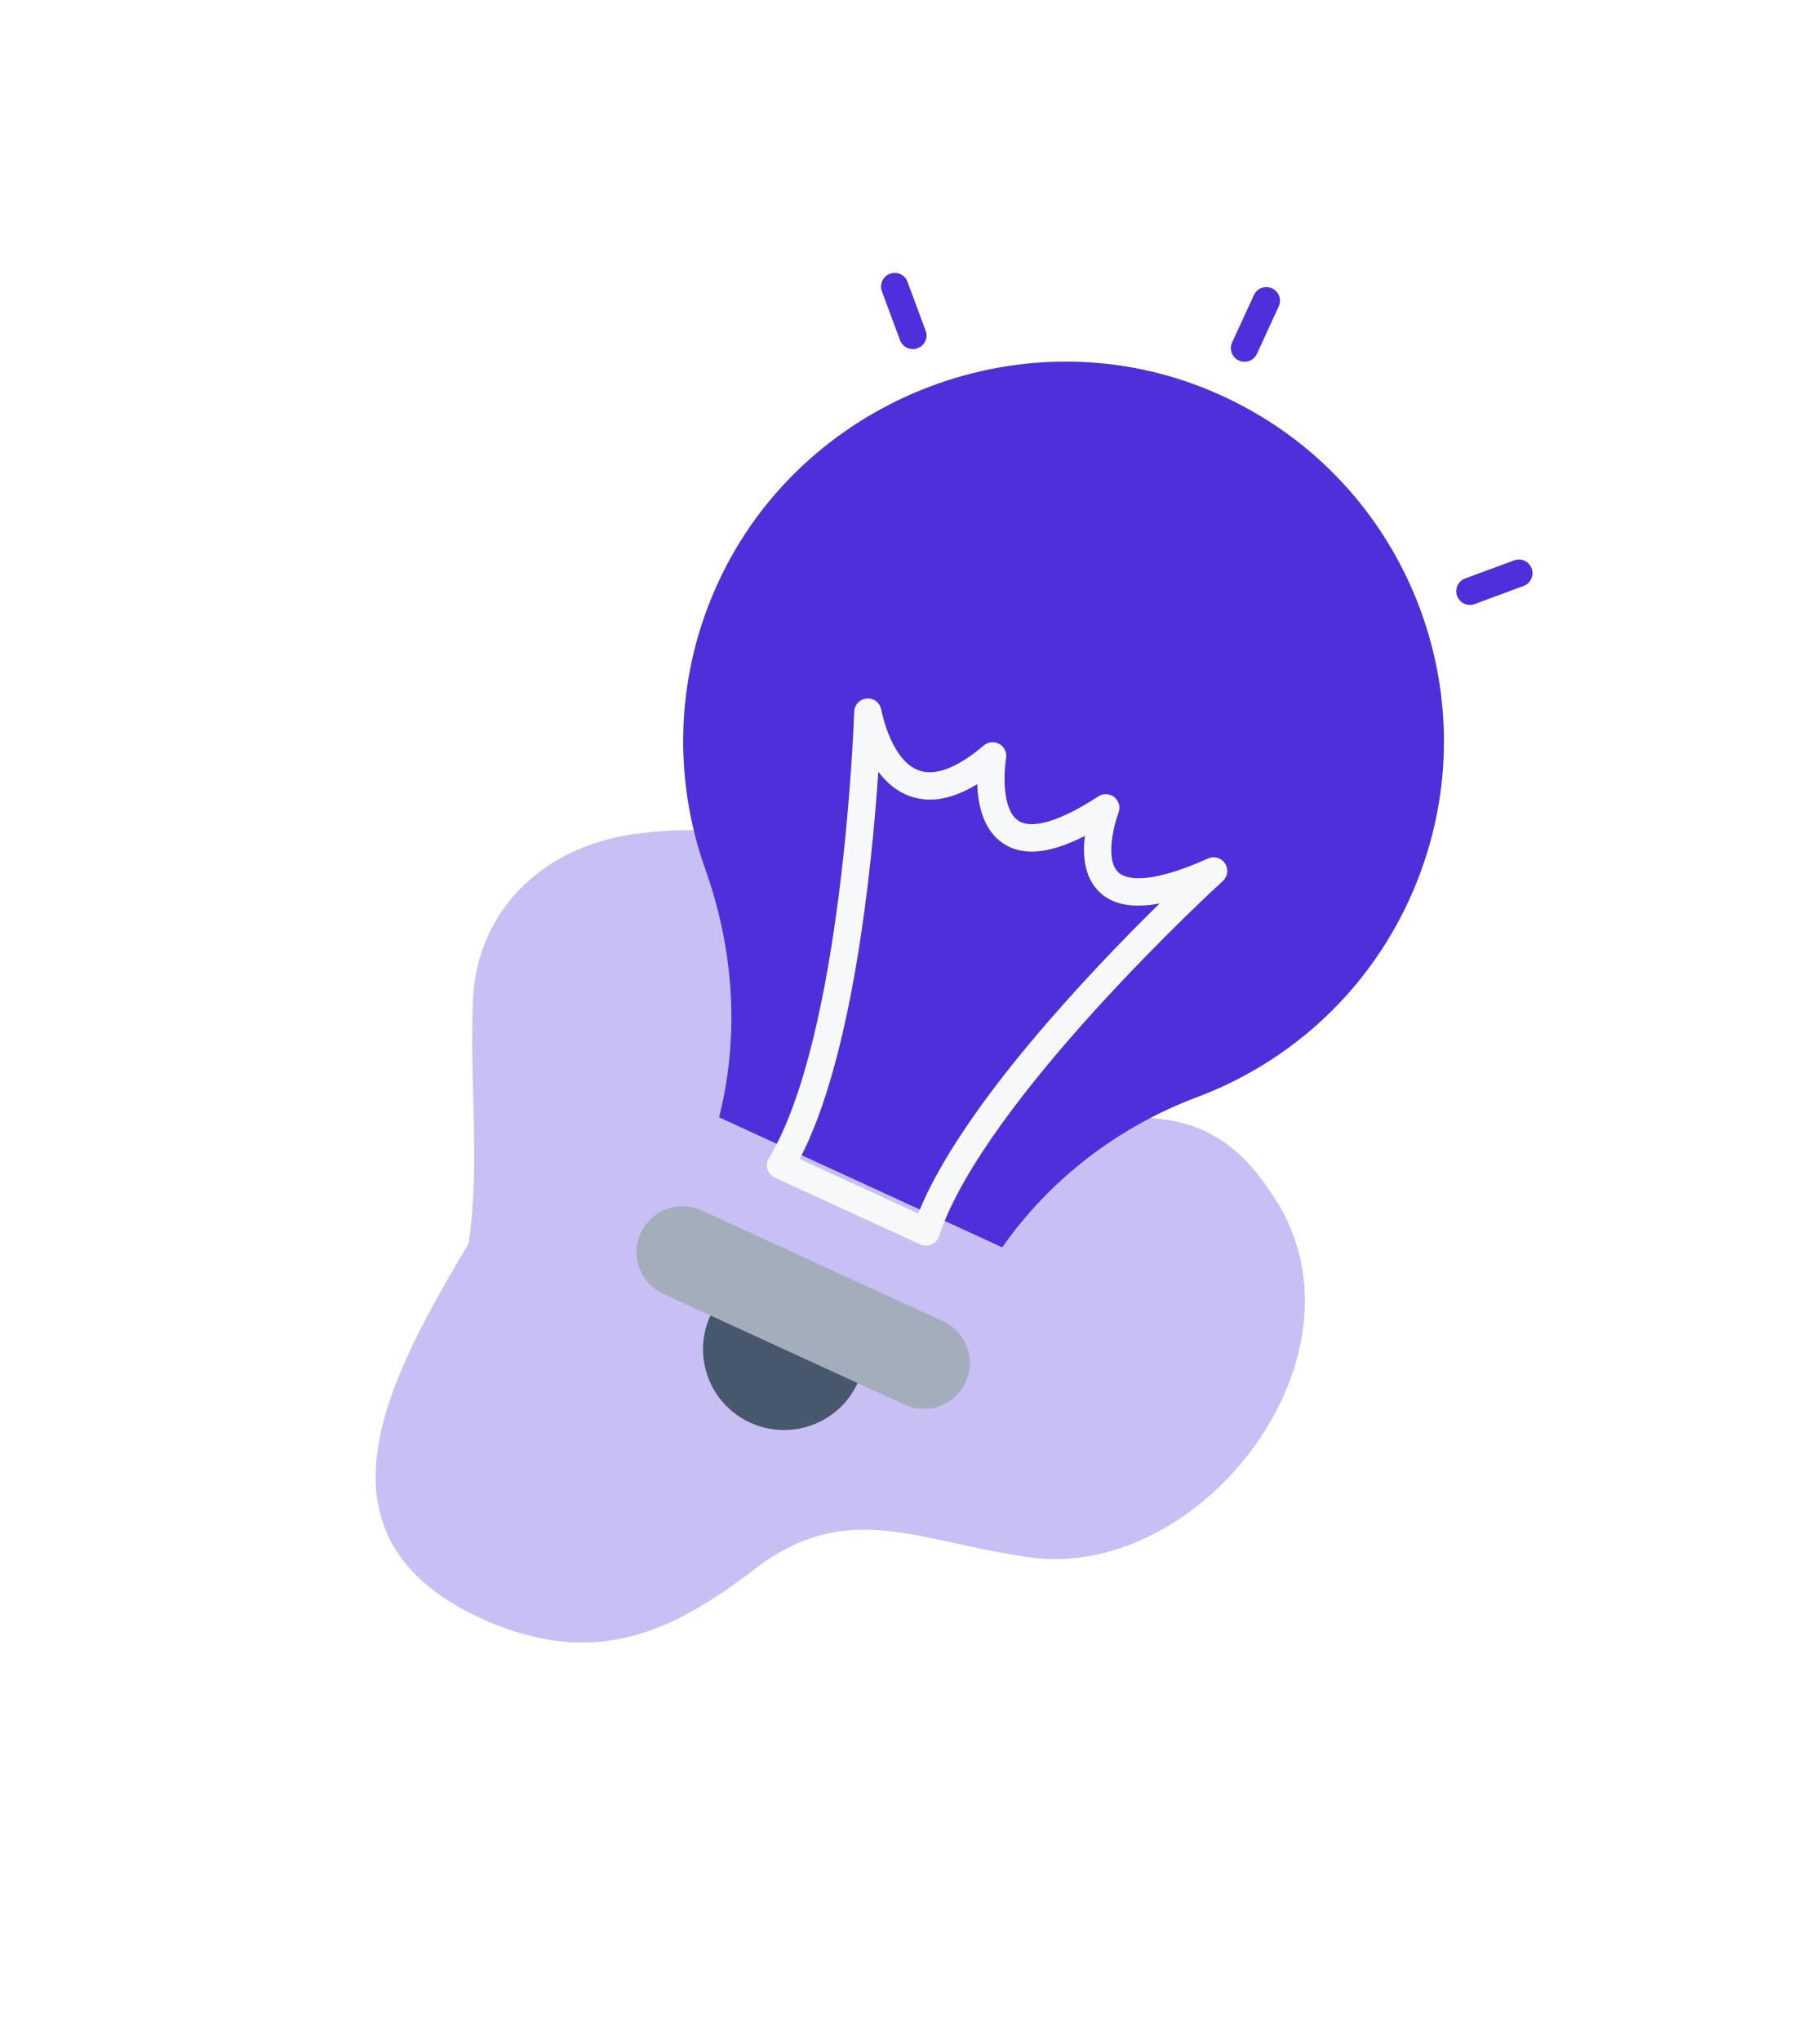
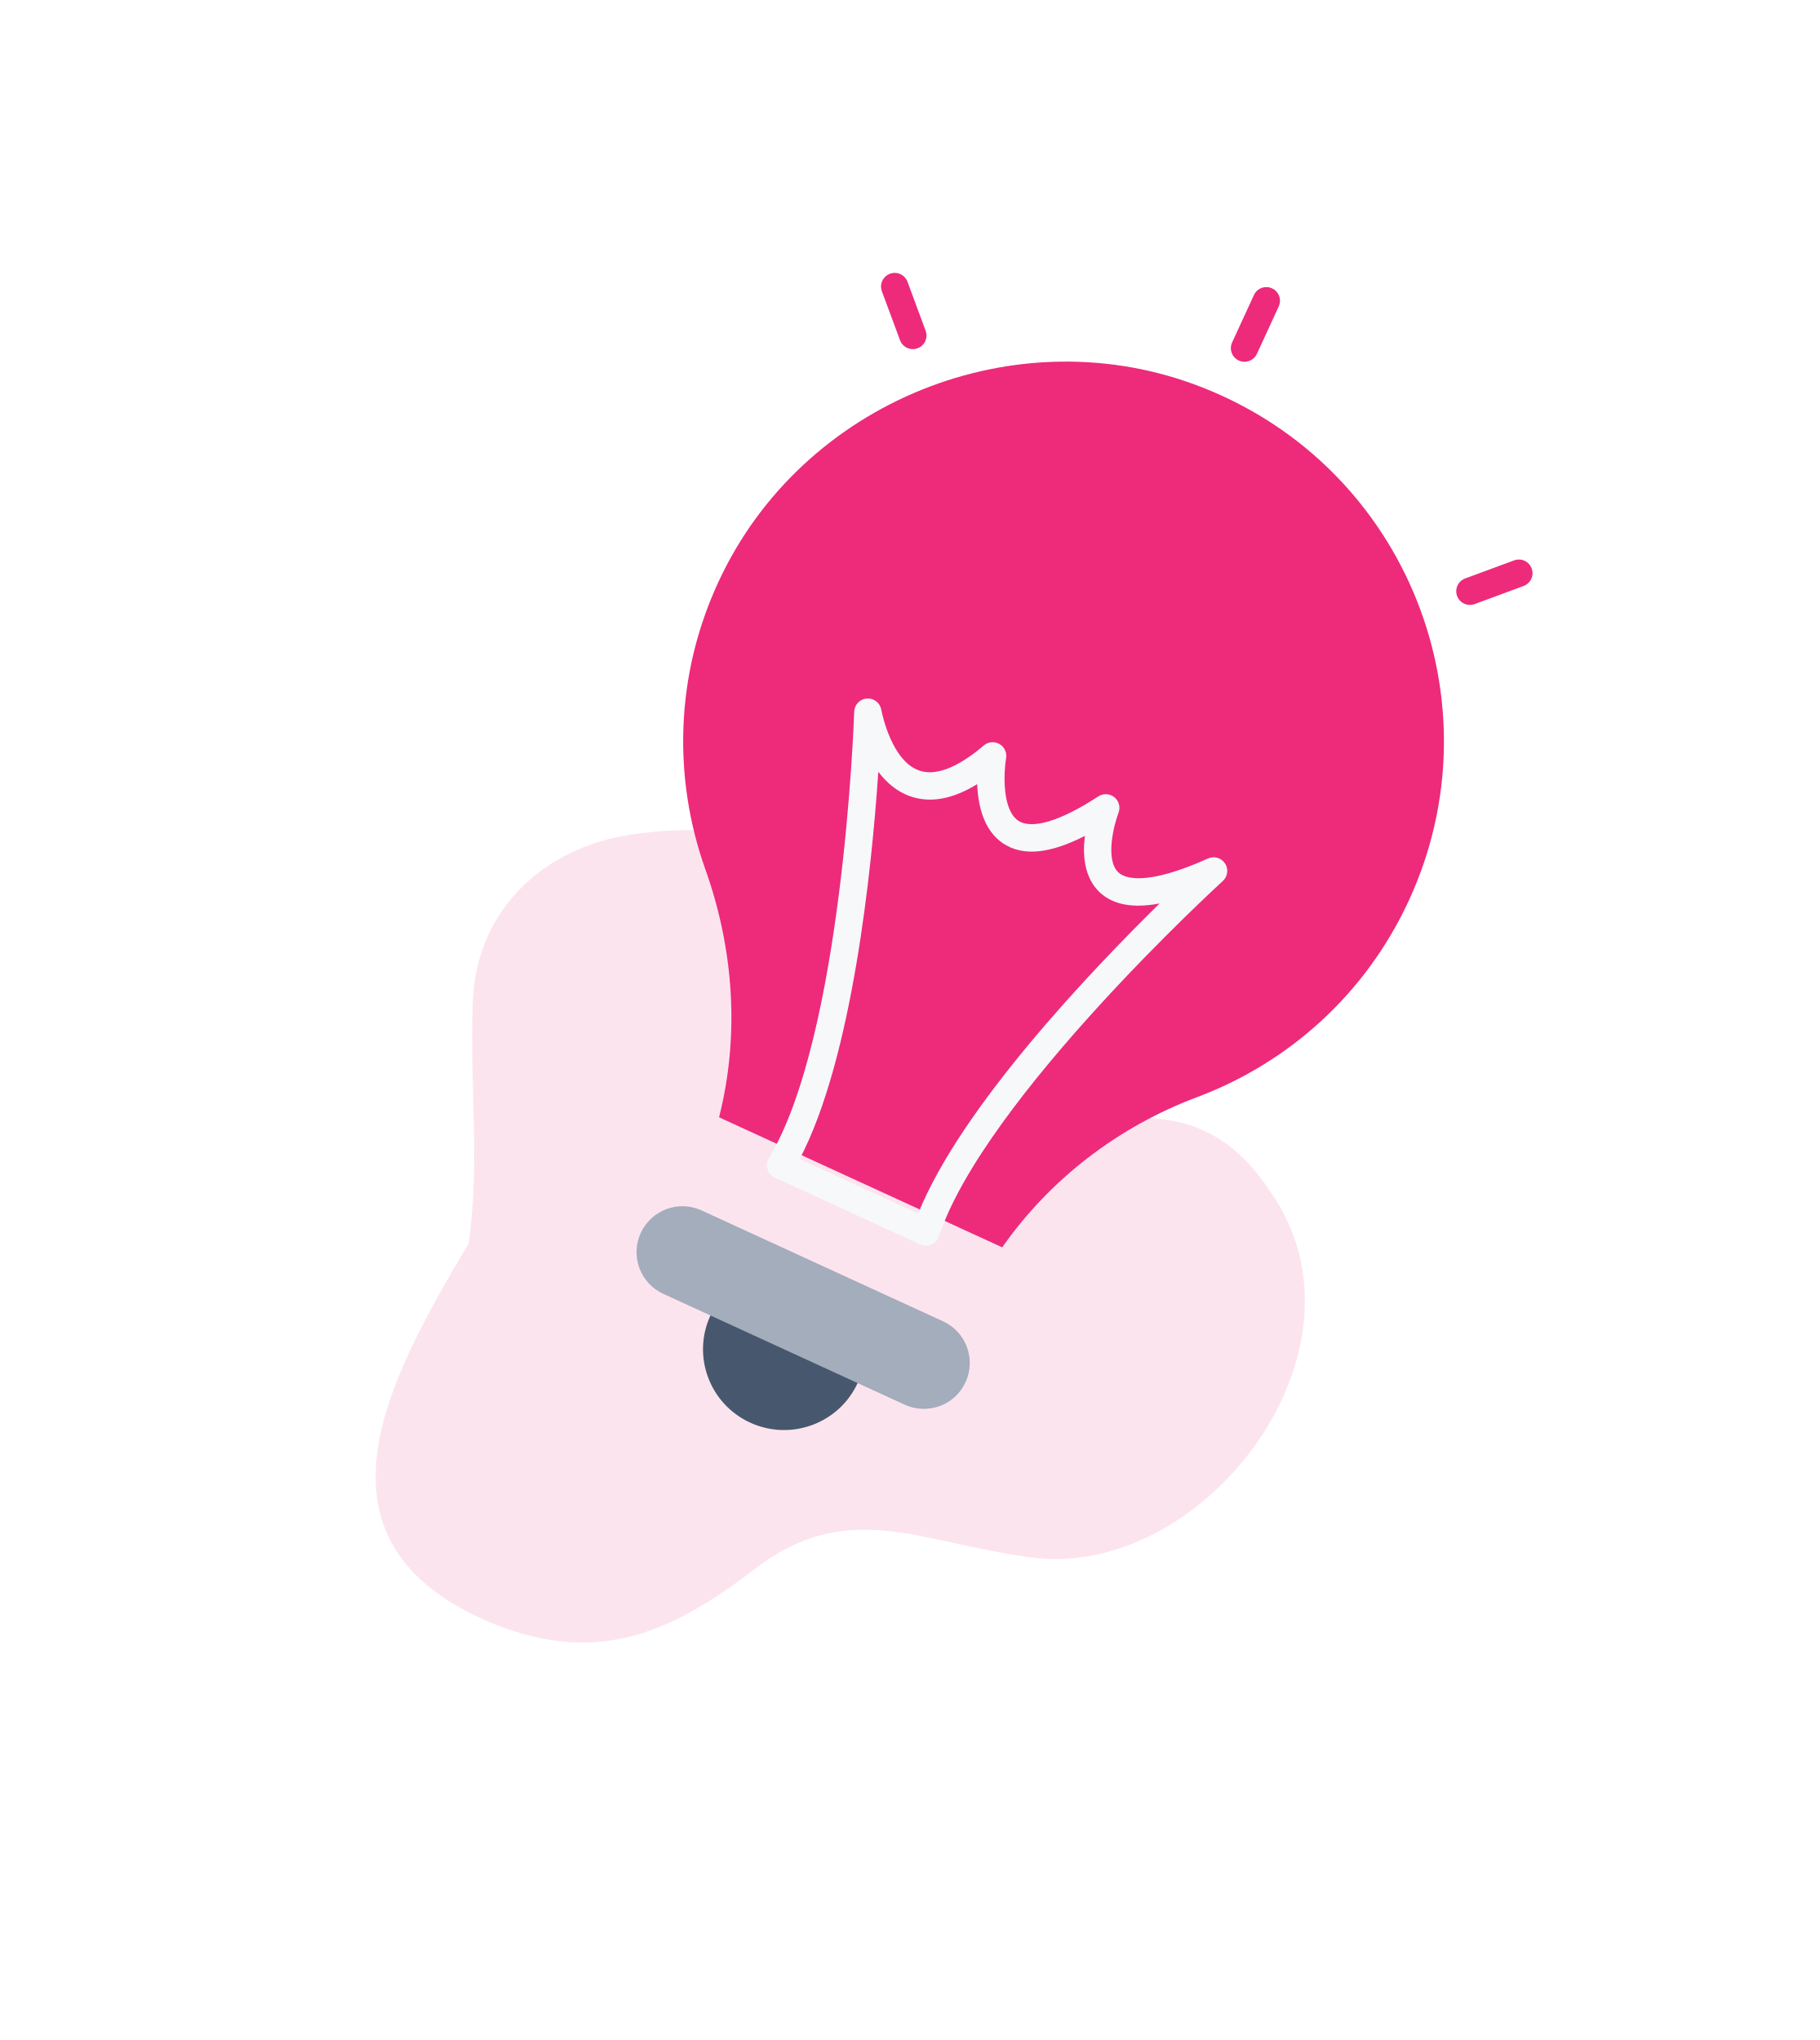
<svg xmlns="http://www.w3.org/2000/svg" width="99" height="111" viewBox="0 0 99 111" fill="none">
-   <path d="M56.488 61.352C49.343 62.258 49.982 55.71 46.984 51.035C43.989 46.068 40.605 44.616 34.835 45.341C29.812 45.9 25.921 49.327 25.721 54.508C25.545 59.109 26.125 63.346 25.493 67.66C21.126 75.033 16.195 83.845 26.701 88.295C32.694 90.765 36.766 88.704 41.415 85.108C46.226 81.658 50.068 83.876 55.58 84.668C65.218 86.457 75.318 73.458 69.046 64.751C65.751 59.798 61.654 60.643 56.488 61.352Z" fill="#C8BFF4" />
+   <path d="M56.488 61.352C49.343 62.258 49.982 55.71 46.984 51.035C43.989 46.068 40.605 44.616 34.835 45.341C29.812 45.9 25.921 49.327 25.721 54.508C25.545 59.109 26.125 63.346 25.493 67.66C21.126 75.033 16.195 83.845 26.701 88.295C32.694 90.765 36.766 88.704 41.415 85.108C46.226 81.658 50.068 83.876 55.58 84.668C65.218 86.457 75.318 73.458 69.046 64.751C65.751 59.798 61.654 60.643 56.488 61.352Z" fill="#ee2a7b20" />
  <path d="M46.656 75.255C45.64 77.464 43.017 78.421 40.809 77.407C38.599 76.392 37.633 73.786 38.649 71.578C39.664 69.371 42.272 68.404 44.482 69.419C46.69 70.434 47.671 73.048 46.656 75.255Z" fill="#47586E" />
-   <path d="M76.657 48.972C74.285 54.13 70.055 57.849 65.125 59.697C60.822 61.313 57.117 64.163 54.523 67.87L39.119 60.794C40.242 56.367 39.932 51.661 38.364 47.278C36.623 42.365 36.714 36.793 39.07 31.694C43.605 21.832 55.34 17.101 65.436 21.091C76.563 25.475 81.592 38.241 76.657 48.972Z" fill="#4E2FDA" />
-   <path d="M67.395 19.617C67.021 19.445 66.859 19.004 67.03 18.632L68.217 16.053C68.388 15.68 68.827 15.518 69.202 15.69C69.574 15.861 69.737 16.3 69.566 16.672L68.38 19.252C68.208 19.624 67.768 19.788 67.395 19.617Z" fill="#4E2FDA" />
-   <path d="M49.35 18.928C49.177 18.848 49.034 18.705 48.963 18.511L47.976 15.85C47.835 15.466 48.032 15.039 48.415 14.895C48.8 14.753 49.228 14.949 49.371 15.334L50.357 17.997C50.499 18.381 50.304 18.807 49.919 18.95C49.725 19.023 49.523 19.007 49.35 18.928Z" fill="#4E2FDA" />
-   <path d="M79.656 32.847C79.483 32.767 79.341 32.622 79.269 32.43C79.127 32.045 79.323 31.617 79.709 31.475L82.372 30.491C82.757 30.349 83.183 30.544 83.325 30.929C83.468 31.314 83.271 31.741 82.886 31.884L80.225 32.869C80.032 32.94 79.829 32.926 79.656 32.847Z" fill="#4E2FDA" />
+   <path d="M76.657 48.972C74.285 54.13 70.055 57.849 65.125 59.697C60.822 61.313 57.117 64.163 54.523 67.87L39.119 60.794C40.242 56.367 39.932 51.661 38.364 47.278C36.623 42.365 36.714 36.793 39.07 31.694C43.605 21.832 55.34 17.101 65.436 21.091C76.563 25.475 81.592 38.241 76.657 48.972Z" fill="#ee2a7b" />
+   <path d="M67.395 19.617C67.021 19.445 66.859 19.004 67.03 18.632L68.217 16.053C68.388 15.68 68.827 15.518 69.202 15.69C69.574 15.861 69.737 16.3 69.566 16.672L68.38 19.252C68.208 19.624 67.768 19.788 67.395 19.617Z" fill="#ee2a7b" />
+   <path d="M49.35 18.928C49.177 18.848 49.034 18.705 48.963 18.511L47.976 15.85C47.835 15.466 48.032 15.039 48.415 14.895C48.8 14.753 49.228 14.949 49.371 15.334L50.357 17.997C50.499 18.381 50.304 18.807 49.919 18.95C49.725 19.023 49.523 19.007 49.35 18.928Z" fill="#ee2a7b" />
+   <path d="M79.656 32.847C79.483 32.767 79.341 32.622 79.269 32.43C79.127 32.045 79.323 31.617 79.709 31.475L82.372 30.491C82.757 30.349 83.183 30.544 83.325 30.929C83.468 31.314 83.271 31.741 82.886 31.884L80.225 32.869C80.032 32.94 79.829 32.926 79.656 32.847Z" fill="#ee2a7b" />
  <path d="M43.505 63.065L49.953 66.028C52.256 60.284 59.305 52.872 63.084 49.16C61.621 49.436 60.542 49.229 59.82 48.546C58.974 47.743 58.891 46.509 59.02 45.483C57.104 46.461 55.645 46.6 54.584 45.899C53.495 45.183 53.203 43.789 53.163 42.666C51.832 43.485 50.613 43.708 49.53 43.331C48.792 43.077 48.22 42.574 47.783 41.994C47.423 47.316 46.376 57.579 43.505 63.065ZM50.064 67.712L42.152 64.077C41.96 63.989 41.816 63.824 41.753 63.622C41.69 63.421 41.718 63.2 41.827 63.02C45.816 56.425 46.446 39.442 46.471 38.722C46.482 38.345 46.777 38.036 47.154 38.007C47.532 37.977 47.869 38.234 47.942 38.606C47.997 38.89 48.526 41.426 50.017 41.928C51.136 42.317 52.54 41.4 53.519 40.563C53.755 40.359 54.094 40.327 54.368 40.481C54.64 40.636 54.787 40.946 54.734 41.254C54.615 41.945 54.484 44.056 55.403 44.659C56.143 45.143 57.698 44.677 59.75 43.333C60.02 43.157 60.374 43.177 60.623 43.376C60.873 43.579 60.967 43.92 60.85 44.22C60.615 44.841 60.103 46.77 60.842 47.468C61.152 47.761 62.25 48.27 65.719 46.712C66.052 46.562 66.444 46.675 66.645 46.981C66.845 47.287 66.793 47.692 66.524 47.938C66.393 48.054 53.56 59.796 51.078 67.271C51.012 67.472 50.864 67.635 50.67 67.718C50.476 67.802 50.255 67.799 50.064 67.712Z" fill="#F6F8F9" />
  <path d="M52.531 75.201C52.242 75.83 51.731 76.284 51.127 76.507C50.528 76.721 49.841 76.718 49.22 76.433L36.081 70.398C34.831 69.824 34.28 68.341 34.859 67.084C35.144 66.464 35.664 66.014 36.26 65.787C36.864 65.564 37.538 65.572 38.167 65.861L51.307 71.897C52.556 72.47 53.105 73.953 52.531 75.201Z" fill="#A3ADBB" />
</svg>
